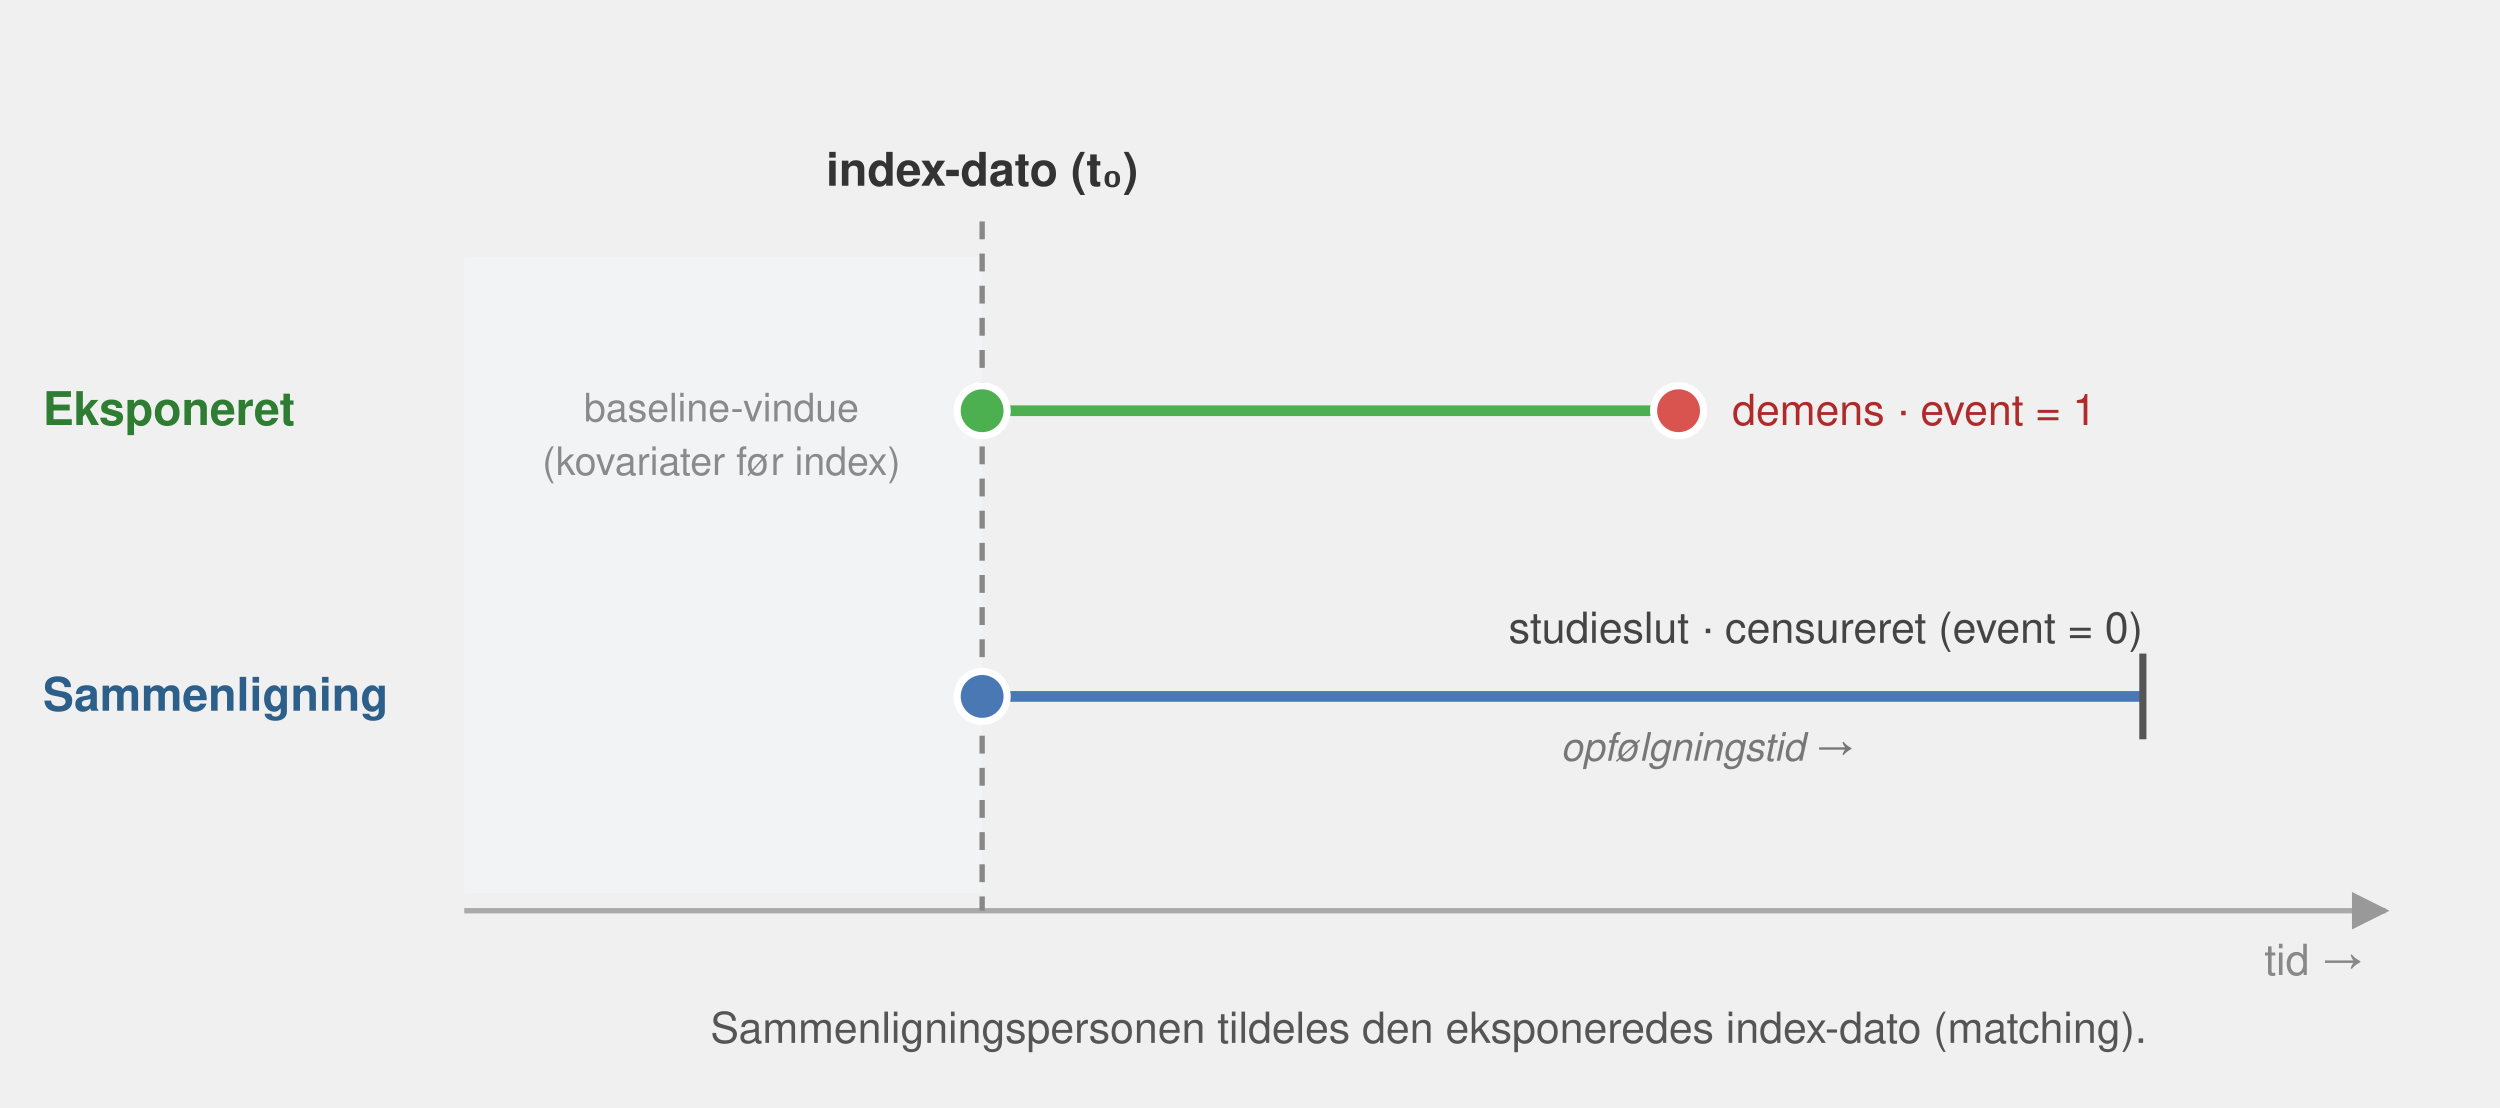
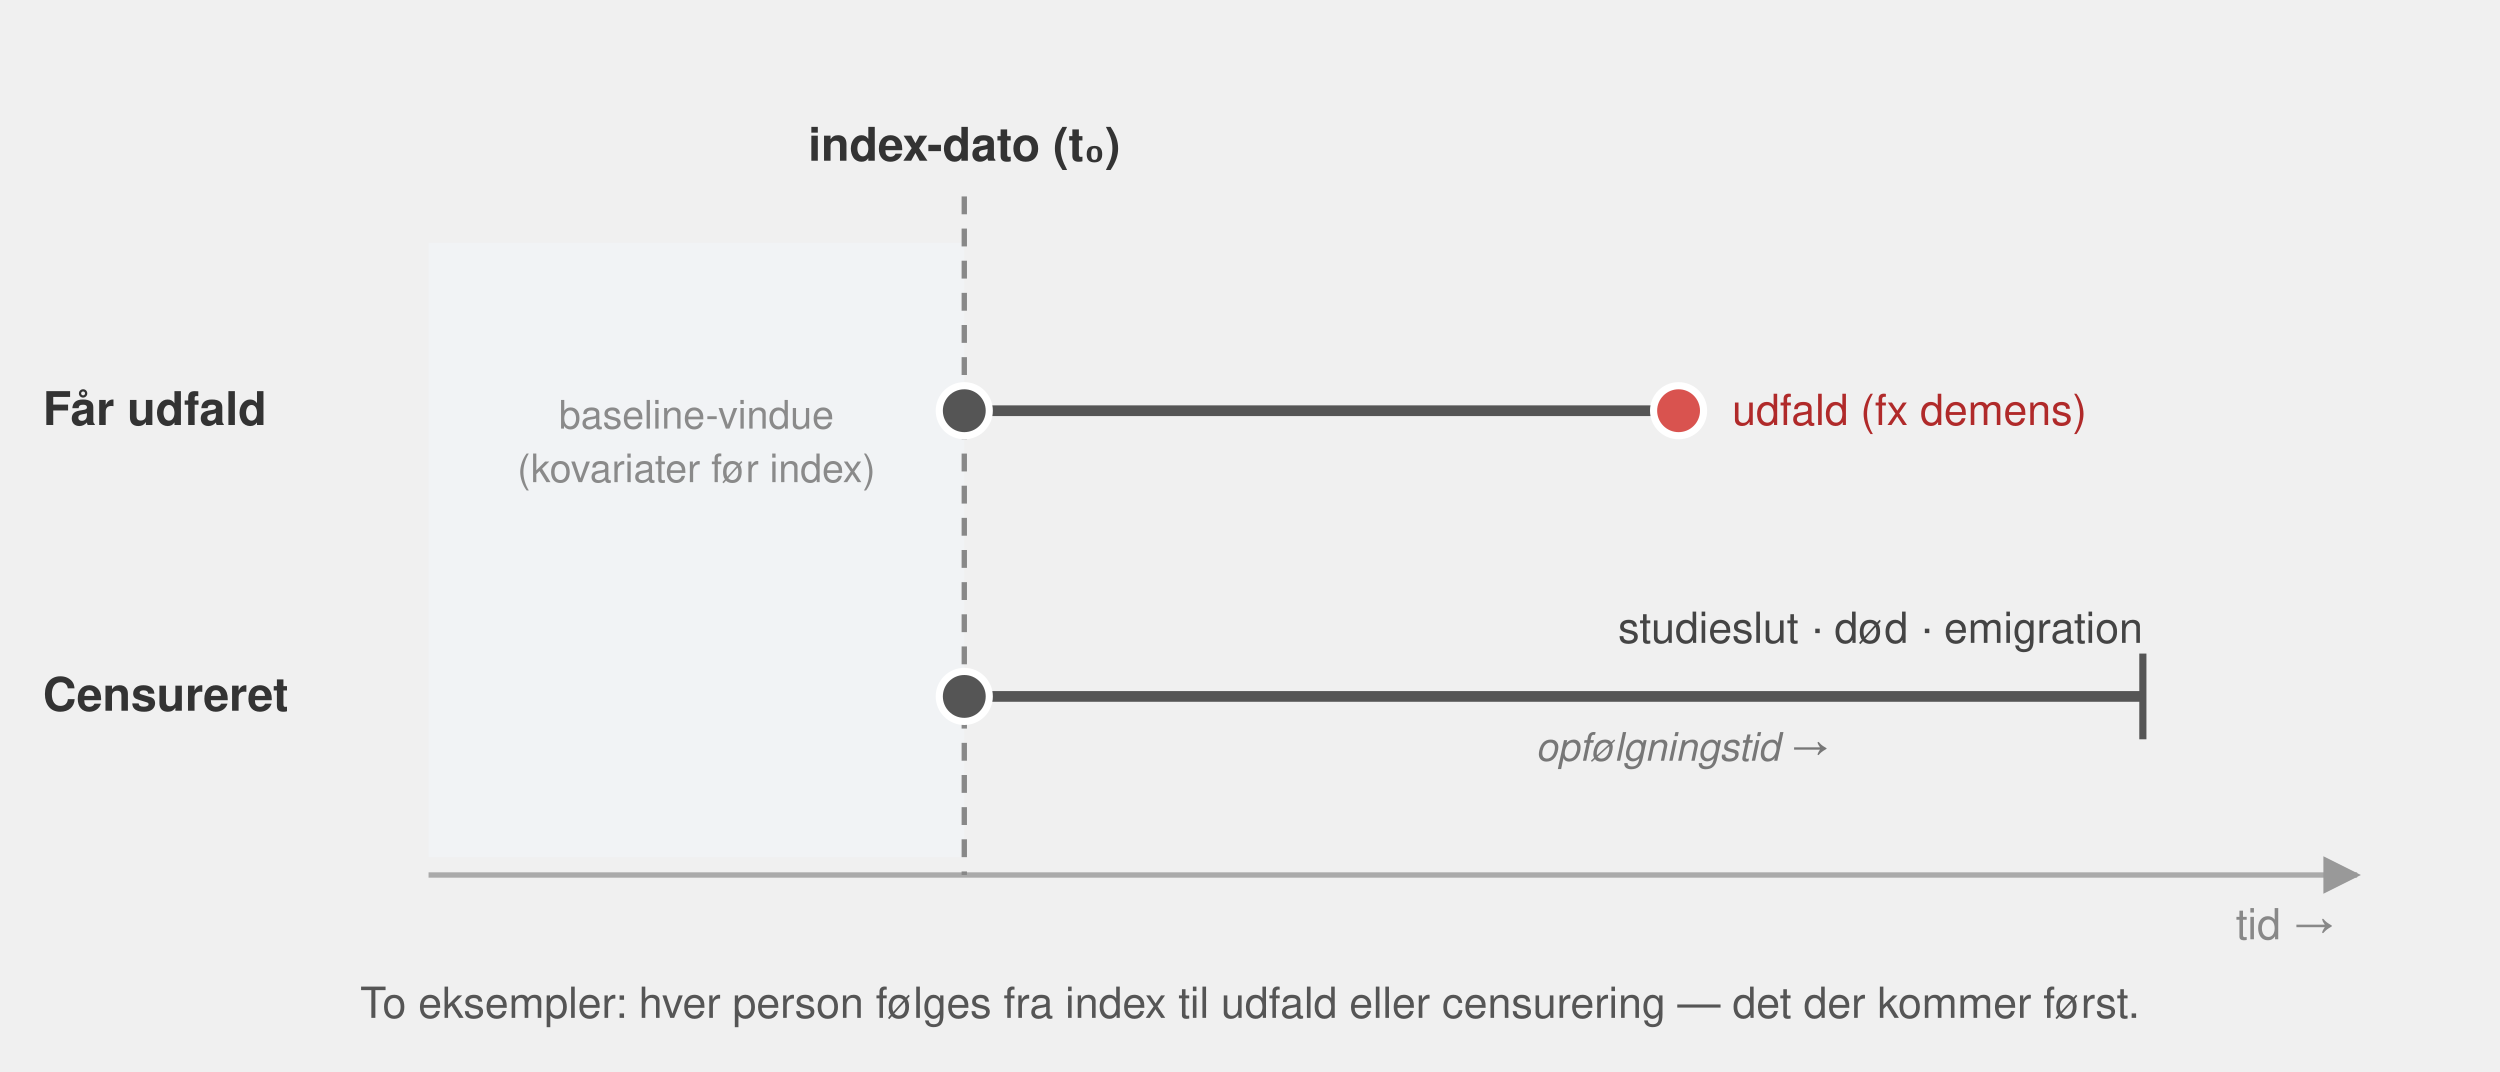
- <svg xmlns="http://www.w3.org/2000/svg" viewBox="0 0 700 310" font-family="Helvetica, Arial, sans-serif">
+ <svg xmlns="http://www.w3.org/2000/svg" viewBox="0 0 700 300" font-family="Helvetica, Arial, sans-serif">
  <defs>
    <marker id="ax" viewBox="0 0 10 10" refX="9" refY="5" markerWidth="7" markerHeight="7" orient="auto-start-reverse">
      <path d="M0,0 L10,5 L0,10 z" fill="#999" />
    </marker>
  </defs>
-   <rect x="130" y="72" width="145" height="178" fill="#f1f3f5" />
-   <text x="202" y="118" text-anchor="middle" font-size="11" fill="#8a8a8a">baseline-vindue</text>
-   <text x="202" y="133" text-anchor="middle" font-size="11" fill="#8a8a8a">(kovariater før index)</text>
-   <line x1="130" y1="255" x2="668" y2="255" stroke="#aaaaaa" stroke-width="1.5" marker-end="url(#ax)" />
-   <text x="648" y="273" text-anchor="middle" font-size="12" fill="#888">tid →</text>
-   <line x1="275" y1="62" x2="275" y2="255" stroke="#888888" stroke-width="1.5" stroke-dasharray="5,4" />
-   <text x="275" y="52" text-anchor="middle" font-size="13" fill="#333" font-weight="bold">index-dato (t₀)</text>
-   <text x="12" y="119" font-size="13" fill="#2e7d32" font-weight="bold">Eksponeret</text>
-   <text x="12" y="199" font-size="13" fill="#2c5f8a" font-weight="bold">Sammenligning</text>
-   <line x1="275" y1="115" x2="470" y2="115" stroke="#4caf50" stroke-width="3" />
-   <circle cx="275" cy="115" r="7" fill="#4caf50" stroke="#ffffff" stroke-width="2" />
+   <rect x="120" y="68" width="150" height="172" fill="#f1f3f5" />
+   <text x="195" y="120" text-anchor="middle" font-size="11" fill="#8a8a8a">baseline-vindue</text>
+   <text x="195" y="135" text-anchor="middle" font-size="11" fill="#8a8a8a">(kovariater før index)</text>
+   <line x1="120" y1="245" x2="660" y2="245" stroke="#aaaaaa" stroke-width="1.5" marker-end="url(#ax)" />
+   <text x="640" y="263" text-anchor="middle" font-size="12" fill="#888">tid →</text>
+   <line x1="270" y1="55" x2="270" y2="245" stroke="#888888" stroke-width="1.5" stroke-dasharray="5,4" />
+   <text x="270" y="45" text-anchor="middle" font-size="13" fill="#333" font-weight="bold">index-dato (t₀)</text>
+   <text x="12" y="119" font-size="13" fill="#333" font-weight="bold">Får udfald</text>
+   <text x="12" y="199" font-size="13" fill="#333" font-weight="bold">Censureret</text>
+   <line x1="270" y1="115" x2="470" y2="115" stroke="#555555" stroke-width="3" />
+   <circle cx="270" cy="115" r="7" fill="#555555" stroke="#ffffff" stroke-width="2" />
  <circle cx="470" cy="115" r="7" fill="#d9534f" stroke="#ffffff" stroke-width="2" />
-   <text x="485" y="119" font-size="12" fill="#b02a2a">demens · event = 1</text>
-   <line x1="275" y1="195" x2="600" y2="195" stroke="#4a78b5" stroke-width="3" />
-   <circle cx="275" cy="195" r="7" fill="#4a78b5" stroke="#ffffff" stroke-width="2" />
+   <text x="485" y="119" font-size="12" fill="#b02a2a">udfald (fx demens)</text>
+   <line x1="270" y1="195" x2="600" y2="195" stroke="#555555" stroke-width="3" />
+   <circle cx="270" cy="195" r="7" fill="#555555" stroke="#ffffff" stroke-width="2" />
  <line x1="600" y1="183" x2="600" y2="207" stroke="#555555" stroke-width="2" />
-   <text x="600" y="180" text-anchor="end" font-size="12" fill="#444">studieslut · censureret (event = 0)</text>
-   <text x="437" y="213" font-size="11" fill="#777" font-style="italic">opfølgningstid →</text>
-   <text x="400" y="292" text-anchor="middle" font-size="12" fill="#555">Sammenligningspersonen tildeles den eksponeredes index-dato (matching).</text>
+   <text x="600" y="180" text-anchor="end" font-size="12" fill="#444">studieslut · død · emigration</text>
+   <text x="430" y="213" font-size="11" fill="#777" font-style="italic">opfølgningstid →</text>
+   <text x="350" y="285" text-anchor="middle" font-size="12" fill="#555">To eksempler: hver person følges fra index til udfald eller censurering — det der kommer først.</text>
</svg>
